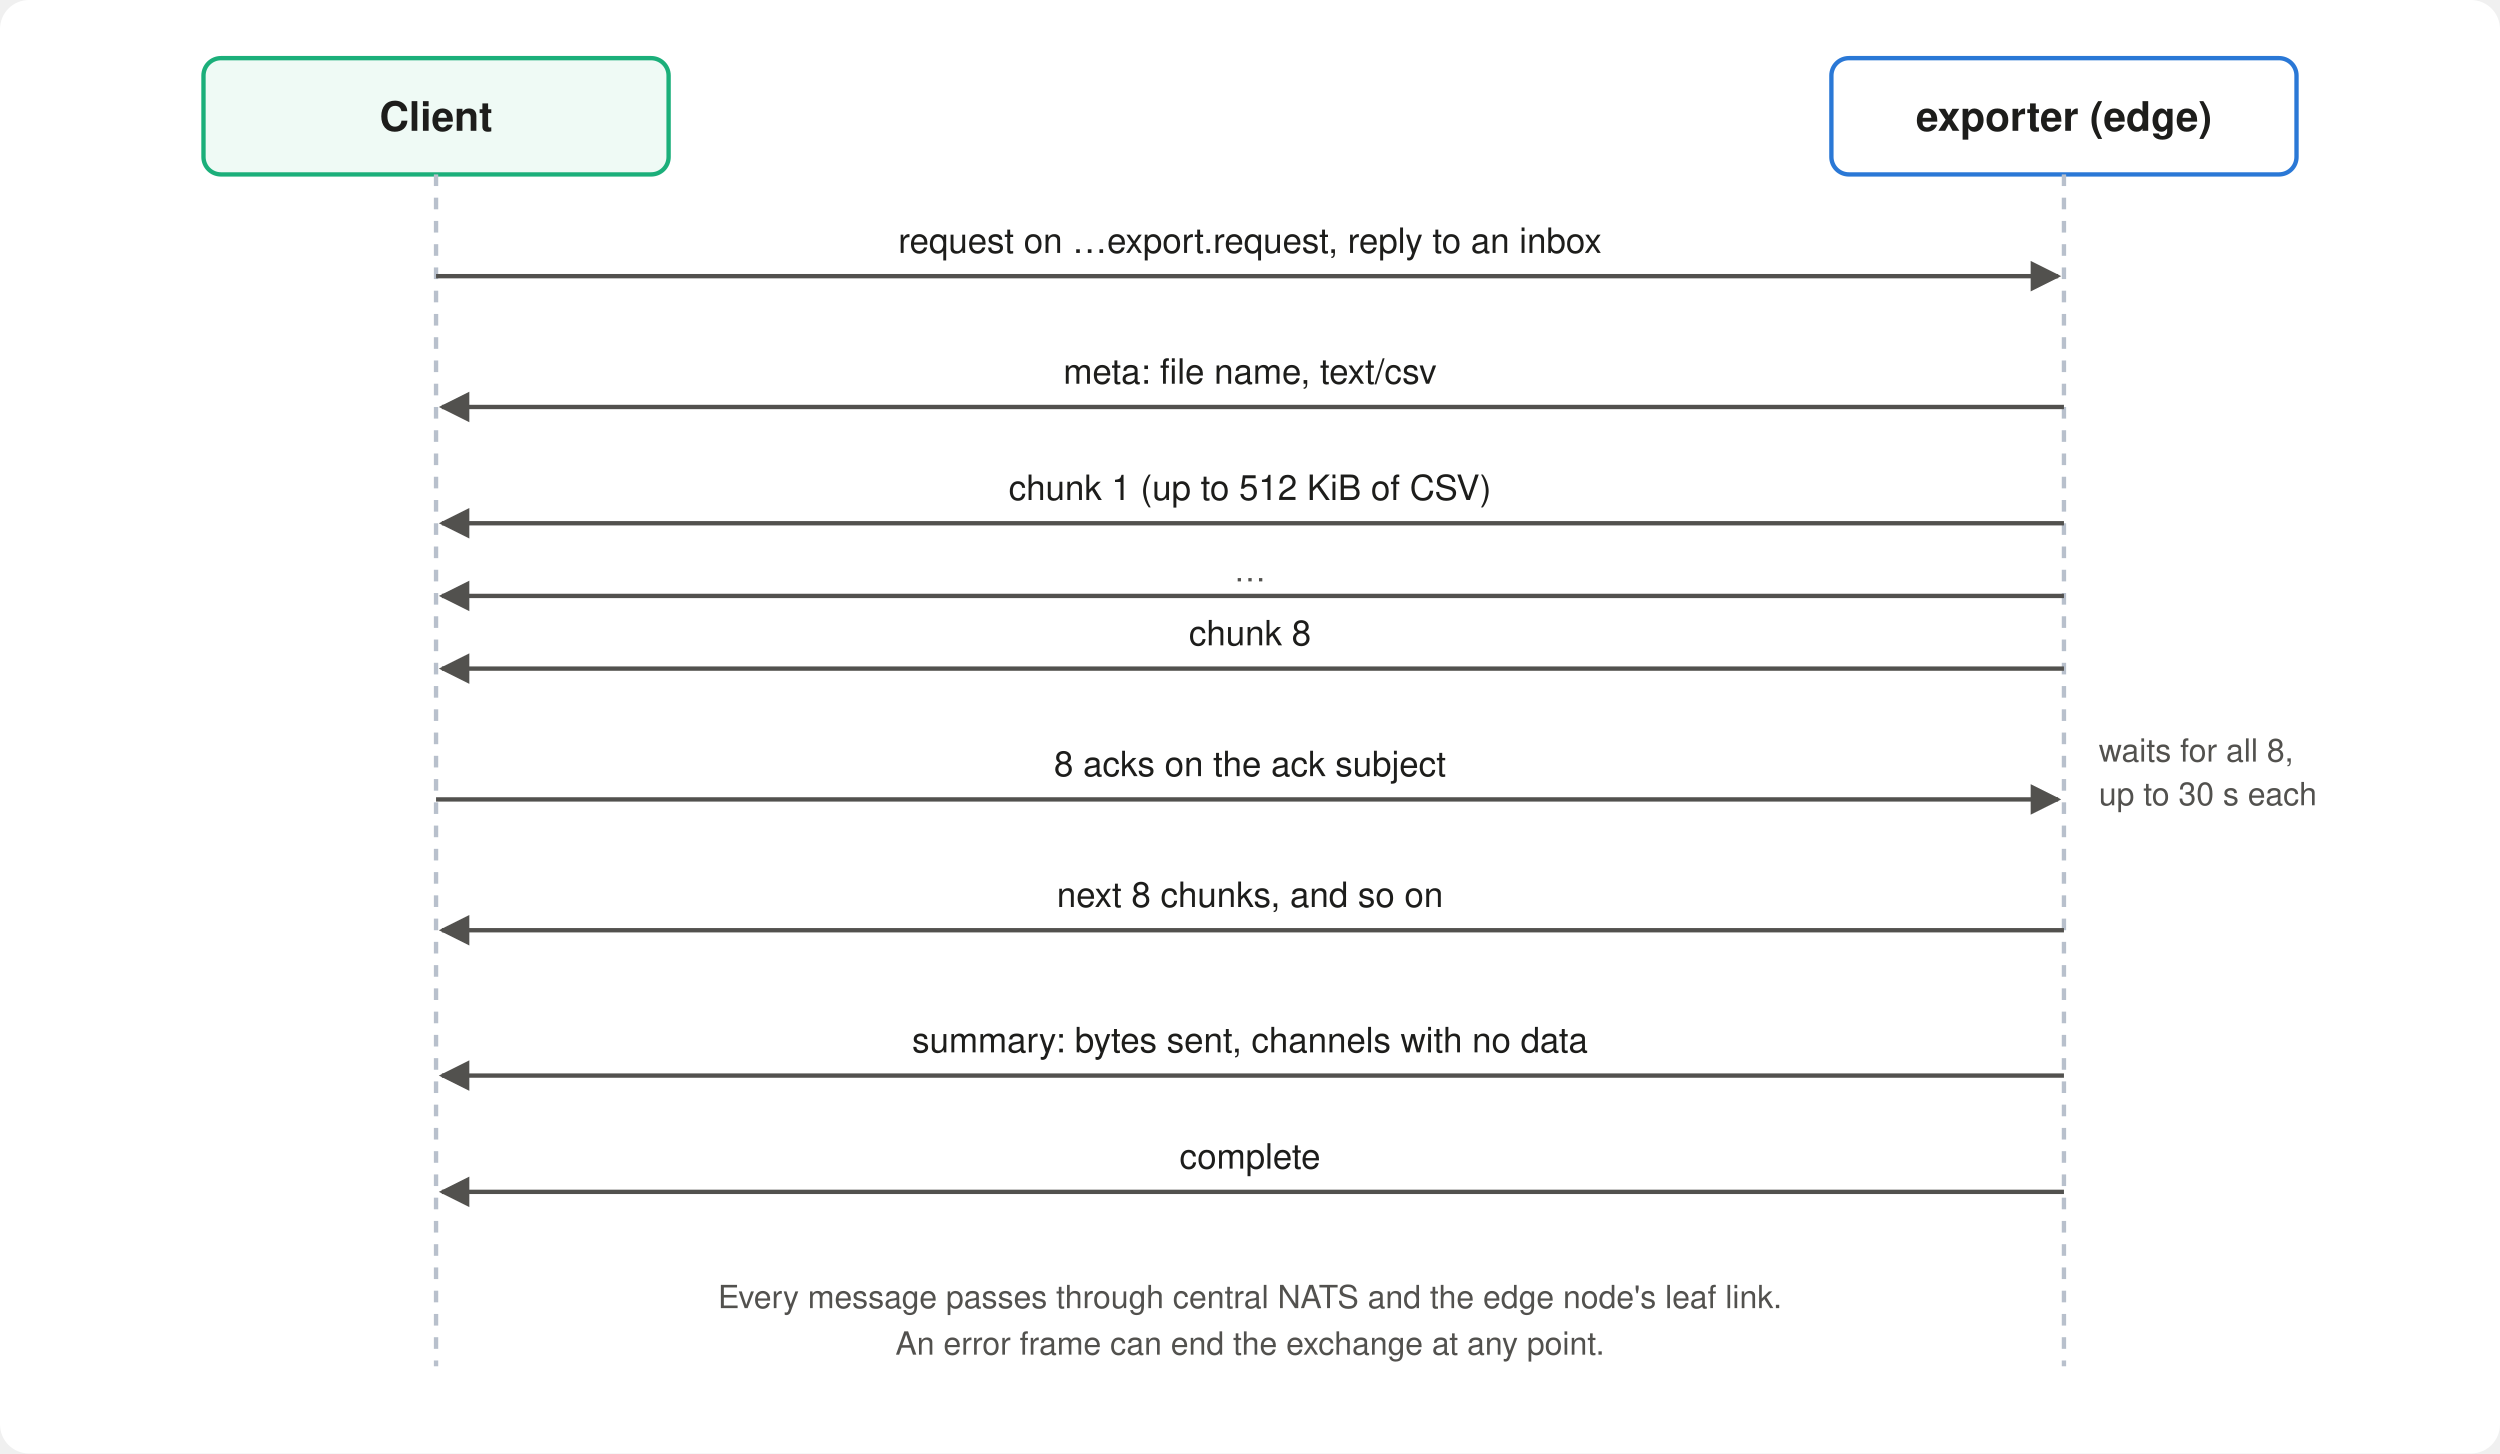
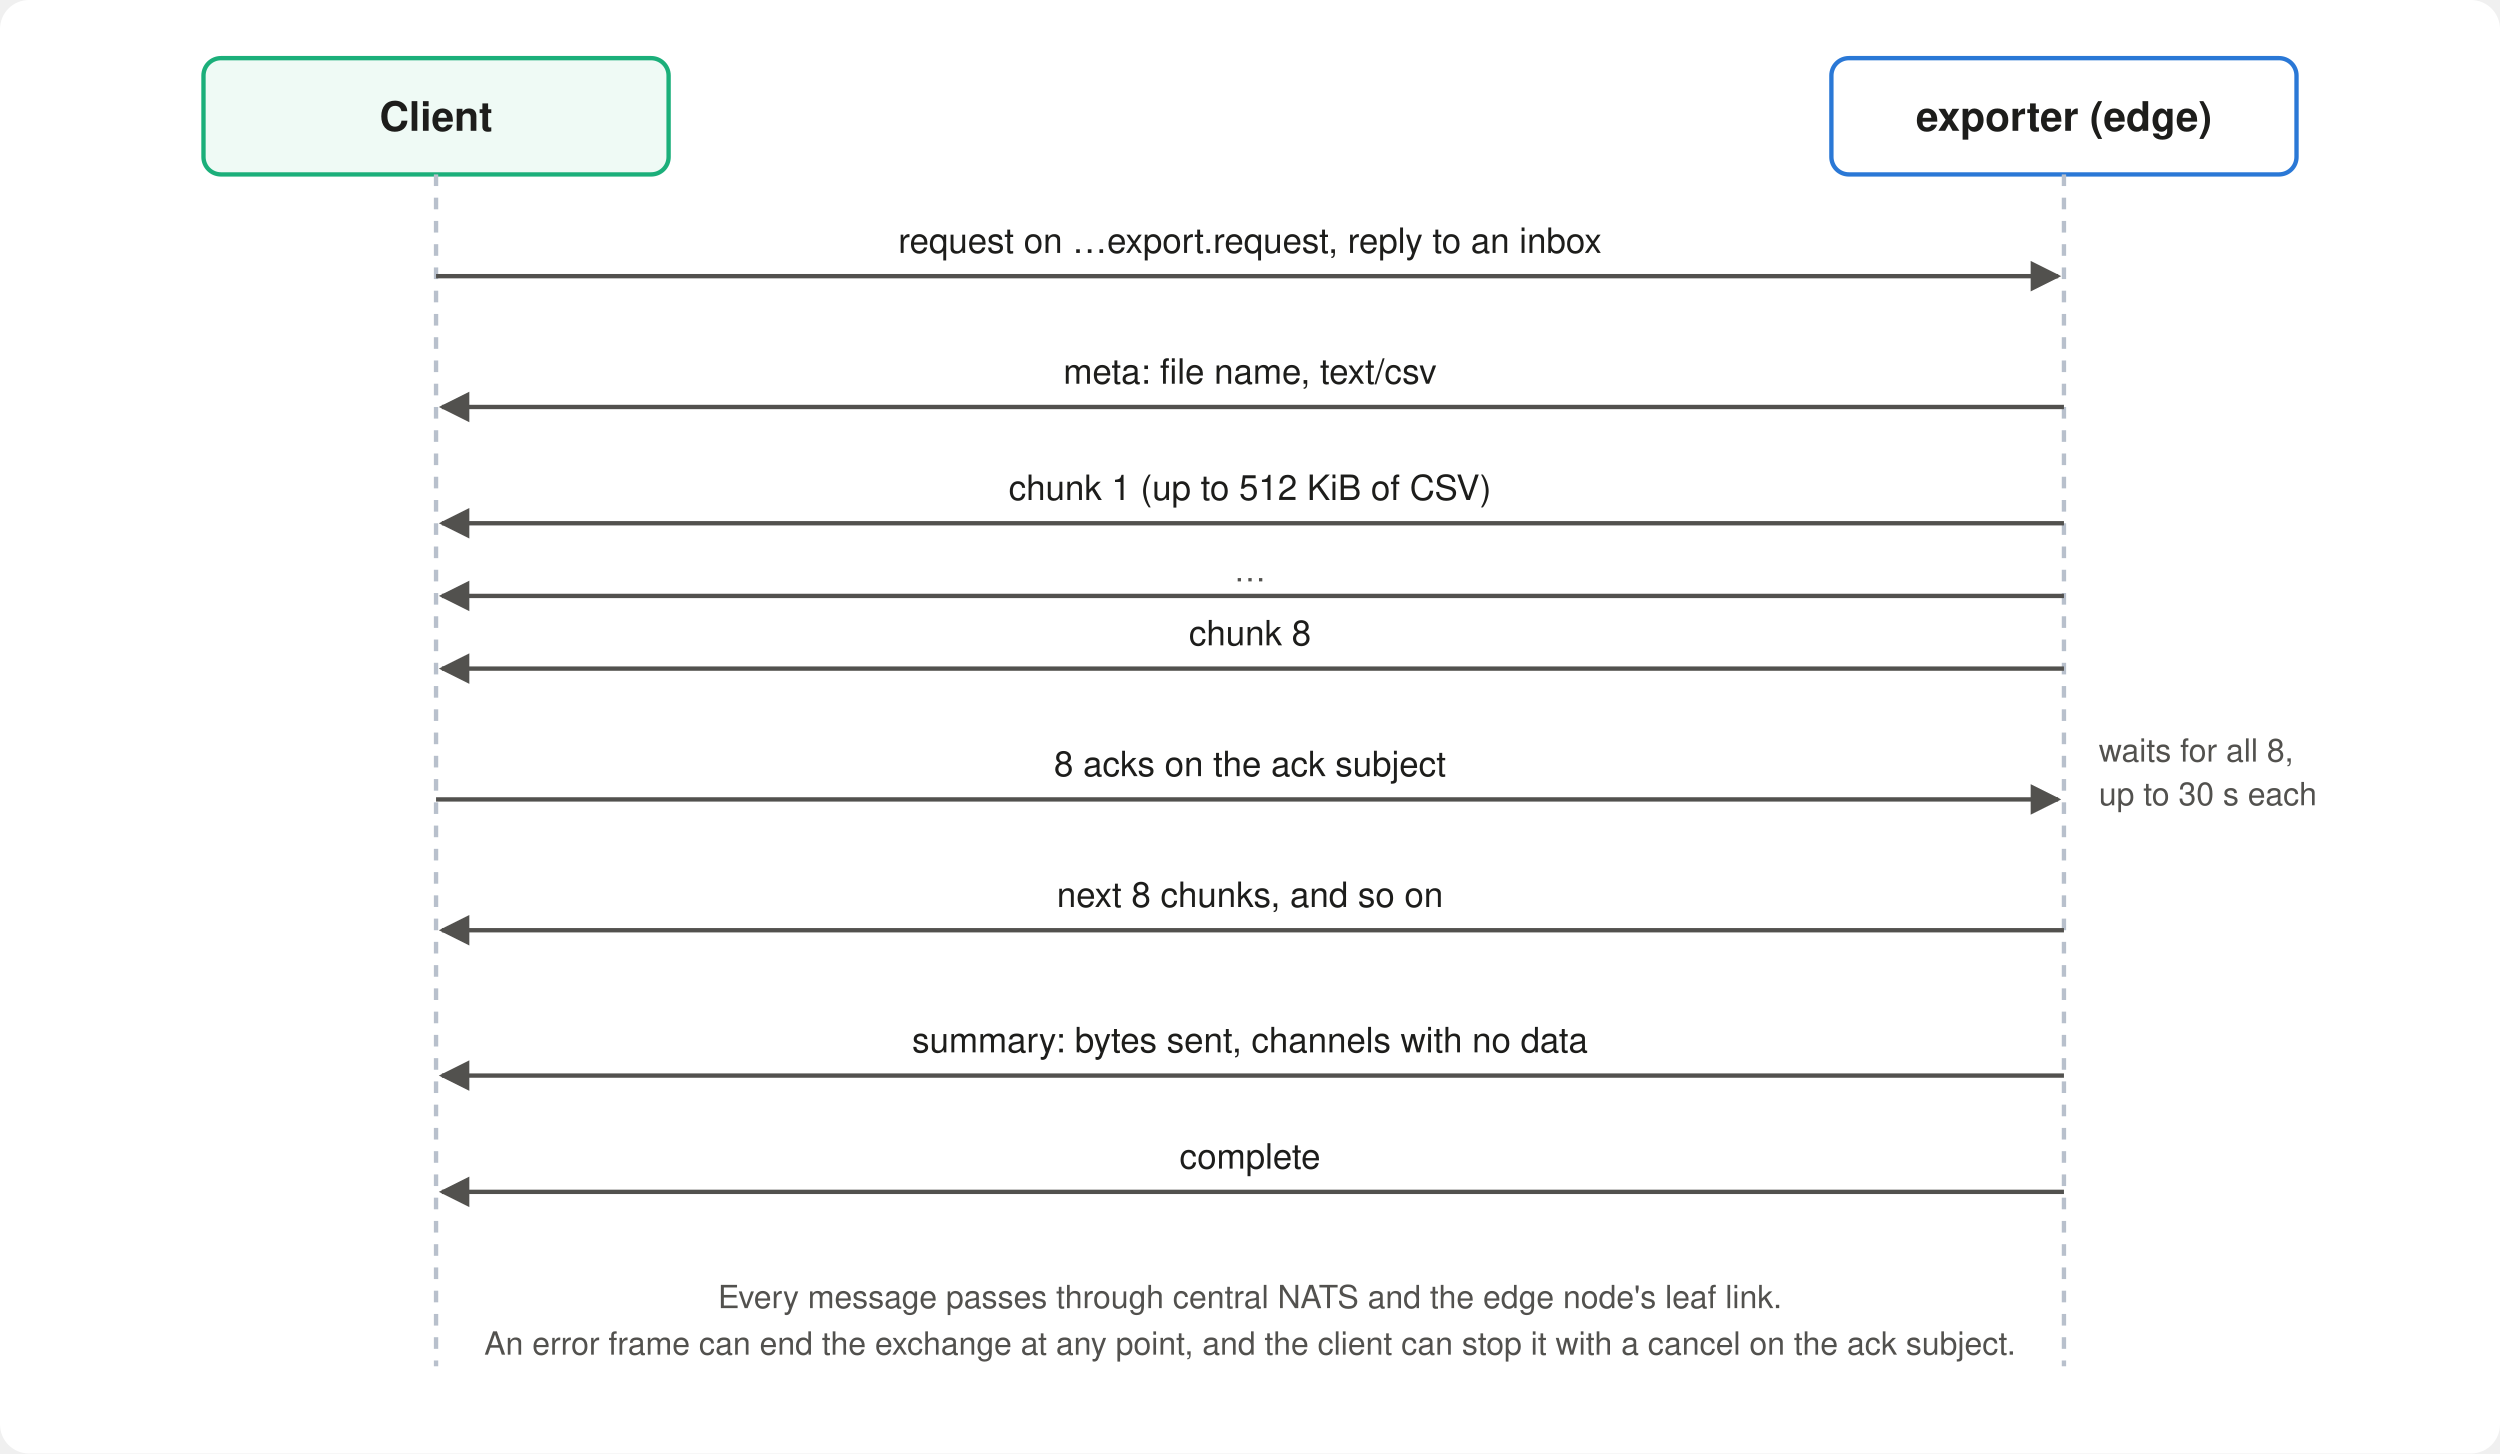
<svg xmlns="http://www.w3.org/2000/svg" viewBox="0 0 860 500" width="860" height="500" font-family="-apple-system, 'Segoe UI', Helvetica, Arial, sans-serif" role="img" aria-labelledby="t d">
  <defs>
    <marker id="a" viewBox="0 0 10 10" refX="9" refY="5" markerWidth="7" markerHeight="7" orient="auto">
      <path d="M0,0 L10,5 L0,10 z" fill="#52514e" />
    </marker>
  </defs>
  <style>
    .t { font-size: 14px; font-weight: 600; fill: #1d1d1b; }
    .s { font-size: 12px; fill: #1d1d1b; }
    .l { font-size: 11px; fill: #52514e; }
    .ln { stroke: #52514e; stroke-width: 1.5; fill: none; }
    .life { stroke: #b8c0cc; stroke-width: 1.5; stroke-dasharray: 4 4; }
  </style>
  <rect x="0" y="0" width="860" height="500" rx="10" fill="#ffffff" />
  <rect x="70" y="20" width="160" height="40" rx="6" fill="#effaf5" stroke="#1baf7a" stroke-width="1.5" />
  <text class="t" x="150" y="45" text-anchor="middle">Client</text>
  <rect x="630" y="20" width="160" height="40" rx="6" fill="#ffffff" stroke="#2a78d6" stroke-width="1.5" />
  <text class="t" x="710" y="45" text-anchor="middle">exporter (edge)</text>
  <line class="life" x1="150" y1="60" x2="150" y2="470" />
  <line class="life" x1="710" y1="60" x2="710" y2="470" />
  <line class="ln" x1="150" y1="95" x2="708" y2="95" marker-end="url(#a)" />
  <text class="s" x="430" y="87" text-anchor="middle">request on …export.request, reply to an inbox</text>
  <line class="ln" x1="710" y1="140" x2="152" y2="140" marker-end="url(#a)" />
  <text class="s" x="430" y="132" text-anchor="middle">meta: file name, text/csv</text>
  <line class="ln" x1="710" y1="180" x2="152" y2="180" marker-end="url(#a)" />
  <text class="s" x="430" y="172" text-anchor="middle">chunk 1 (up to 512 KiB of CSV)</text>
  <line class="ln" x1="710" y1="205" x2="152" y2="205" marker-end="url(#a)" />
  <text class="l" x="430" y="200" text-anchor="middle">…</text>
  <line class="ln" x1="710" y1="230" x2="152" y2="230" marker-end="url(#a)" />
  <text class="s" x="430" y="222" text-anchor="middle">chunk 8</text>
  <line class="ln" x1="150" y1="275" x2="708" y2="275" marker-end="url(#a)" />
  <text class="s" x="430" y="267" text-anchor="middle">8 acks on the ack subject</text>
  <text class="l" x="722" y="262">waits for all 8,</text>
  <text class="l" x="722" y="277">up to 30 s each</text>
  <line class="ln" x1="710" y1="320" x2="152" y2="320" marker-end="url(#a)" />
  <text class="s" x="430" y="312" text-anchor="middle">next 8 chunks, and so on</text>
  <line class="ln" x1="710" y1="370" x2="152" y2="370" marker-end="url(#a)" />
  <text class="s" x="430" y="362" text-anchor="middle">summary: bytes sent, channels with no data</text>
  <line class="ln" x1="710" y1="410" x2="152" y2="410" marker-end="url(#a)" />
  <text class="s" x="430" y="402" text-anchor="middle">complete</text>
  <text class="l" x="430" y="450" text-anchor="middle">Every message passes through central NATS and the edge node's leaf link.</text>
-   <text class="l" x="430" y="466" text-anchor="middle">An error frame can end the exchange at any point.</text>
+   <text class="l" x="430" y="466" text-anchor="middle">An error frame can end the exchange at any point, and the client can stop it with a cancel on the ack subject.</text>
</svg>
